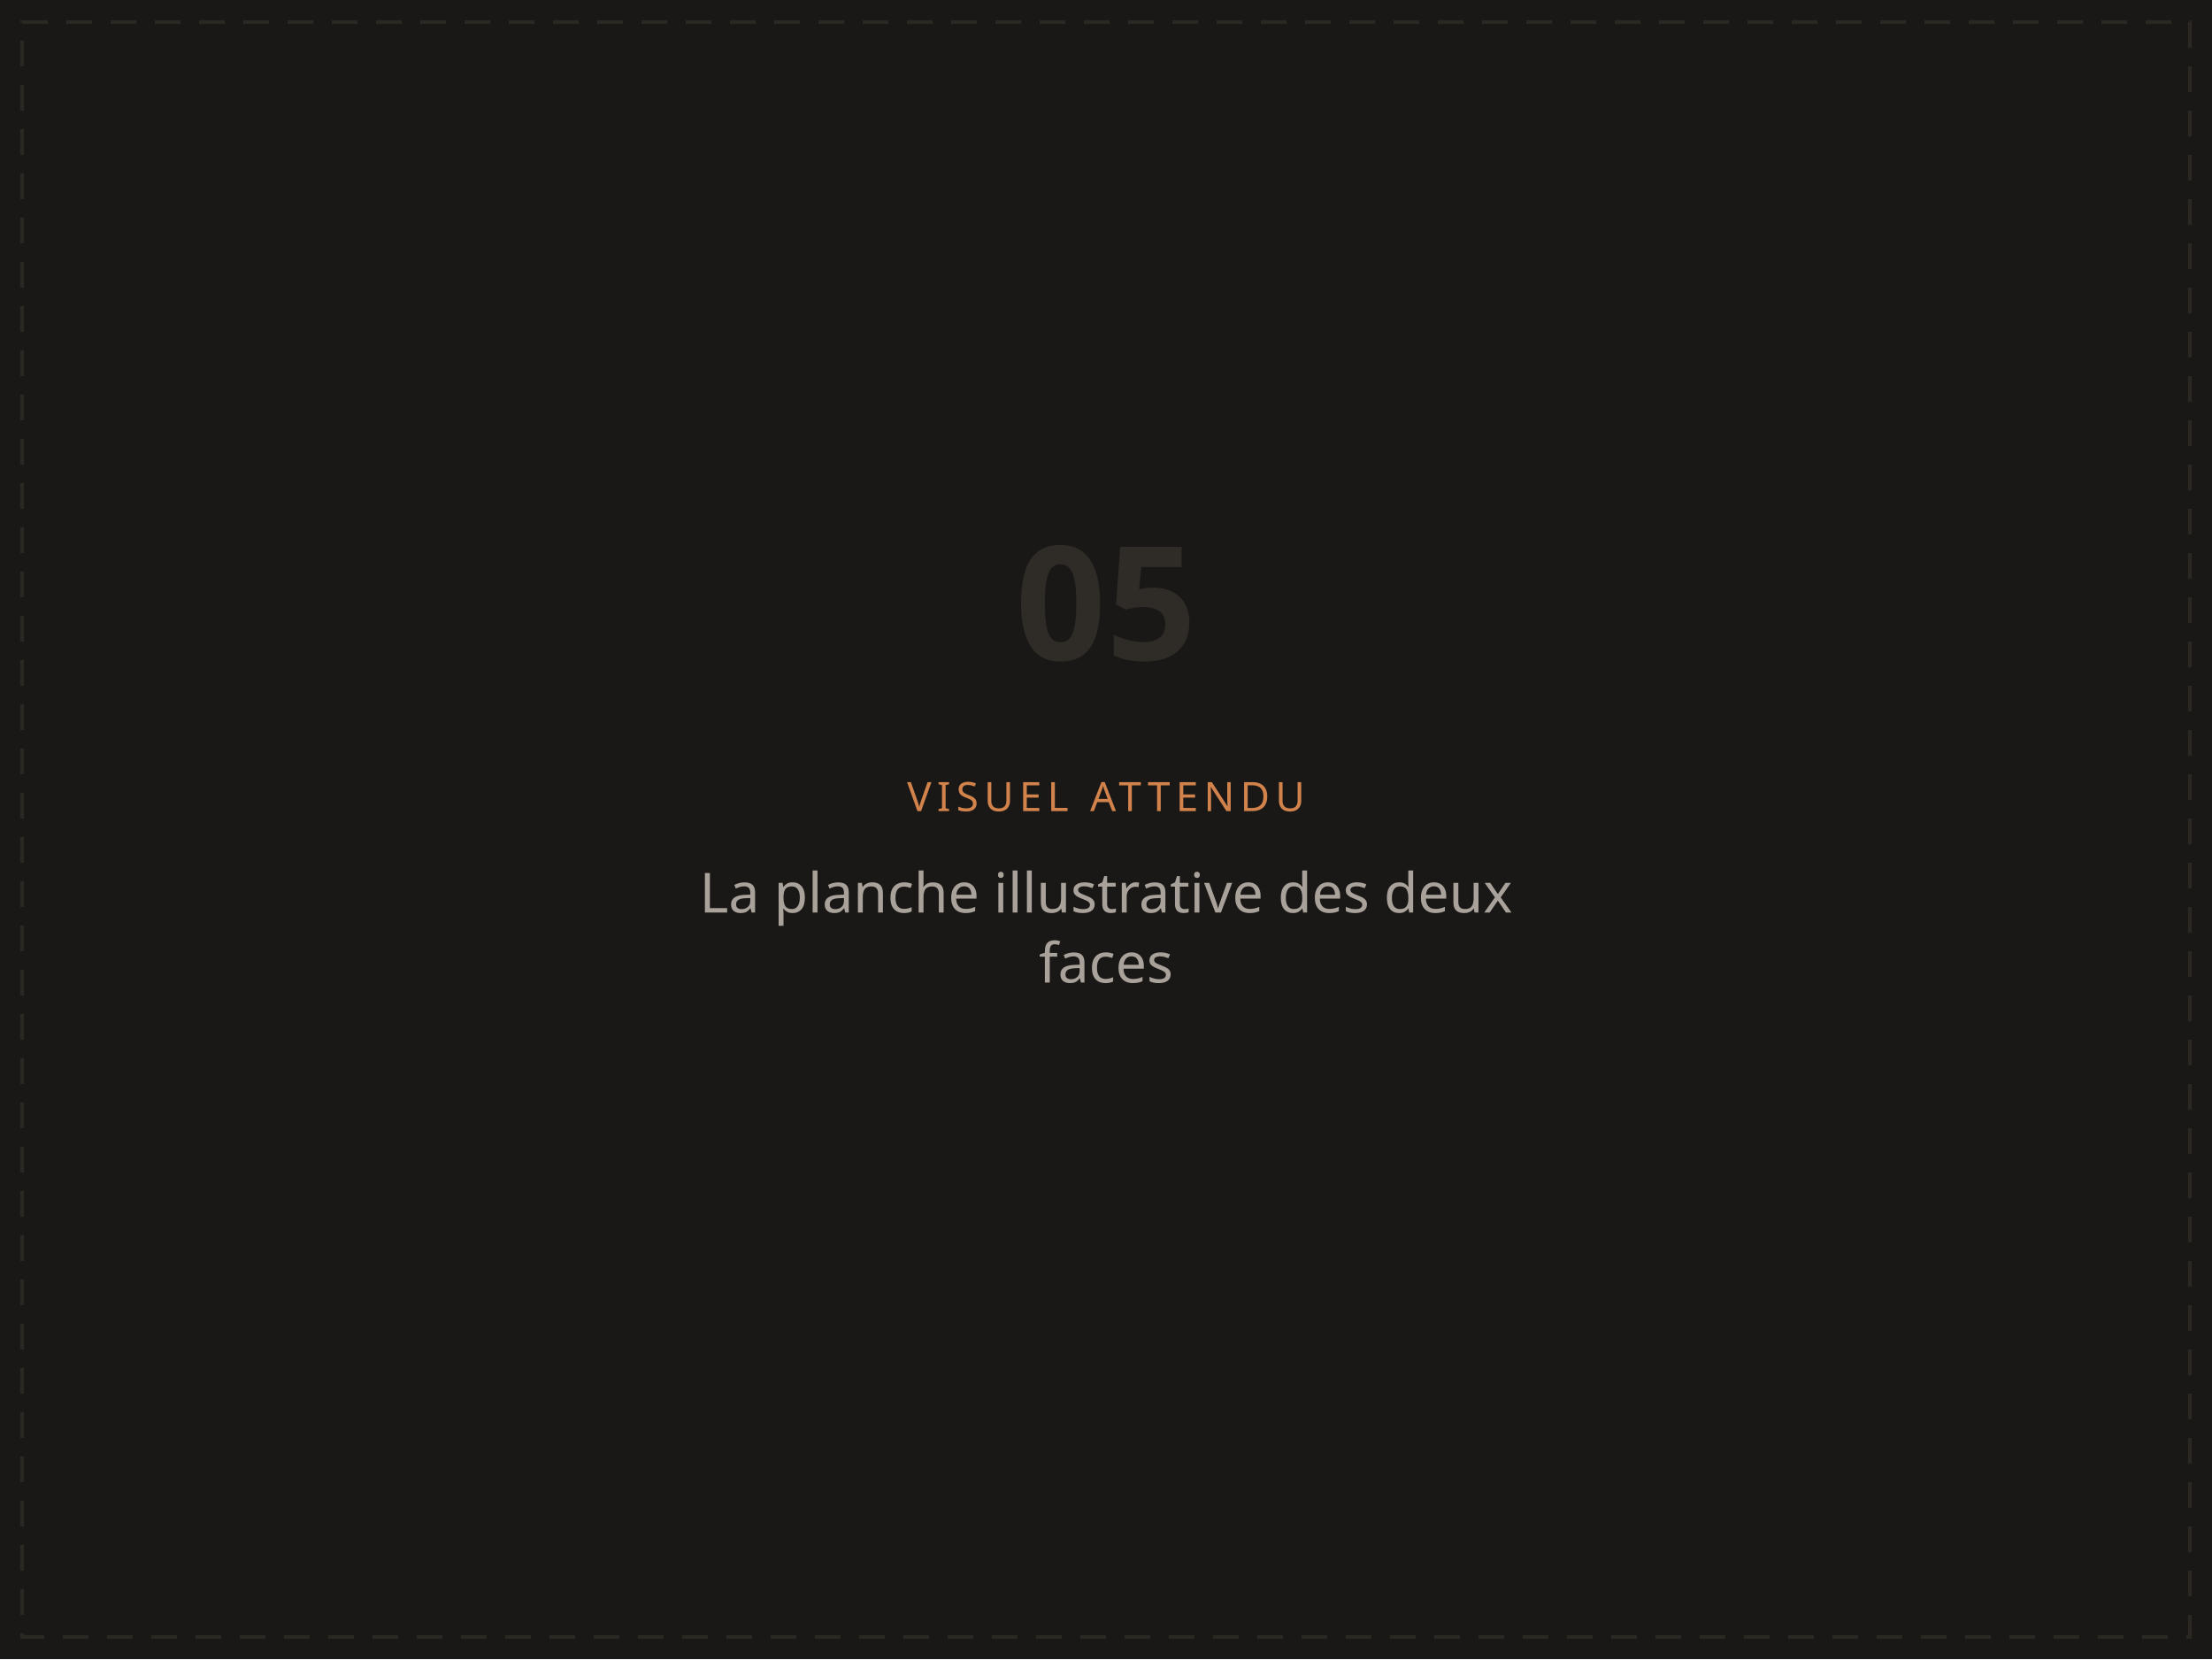
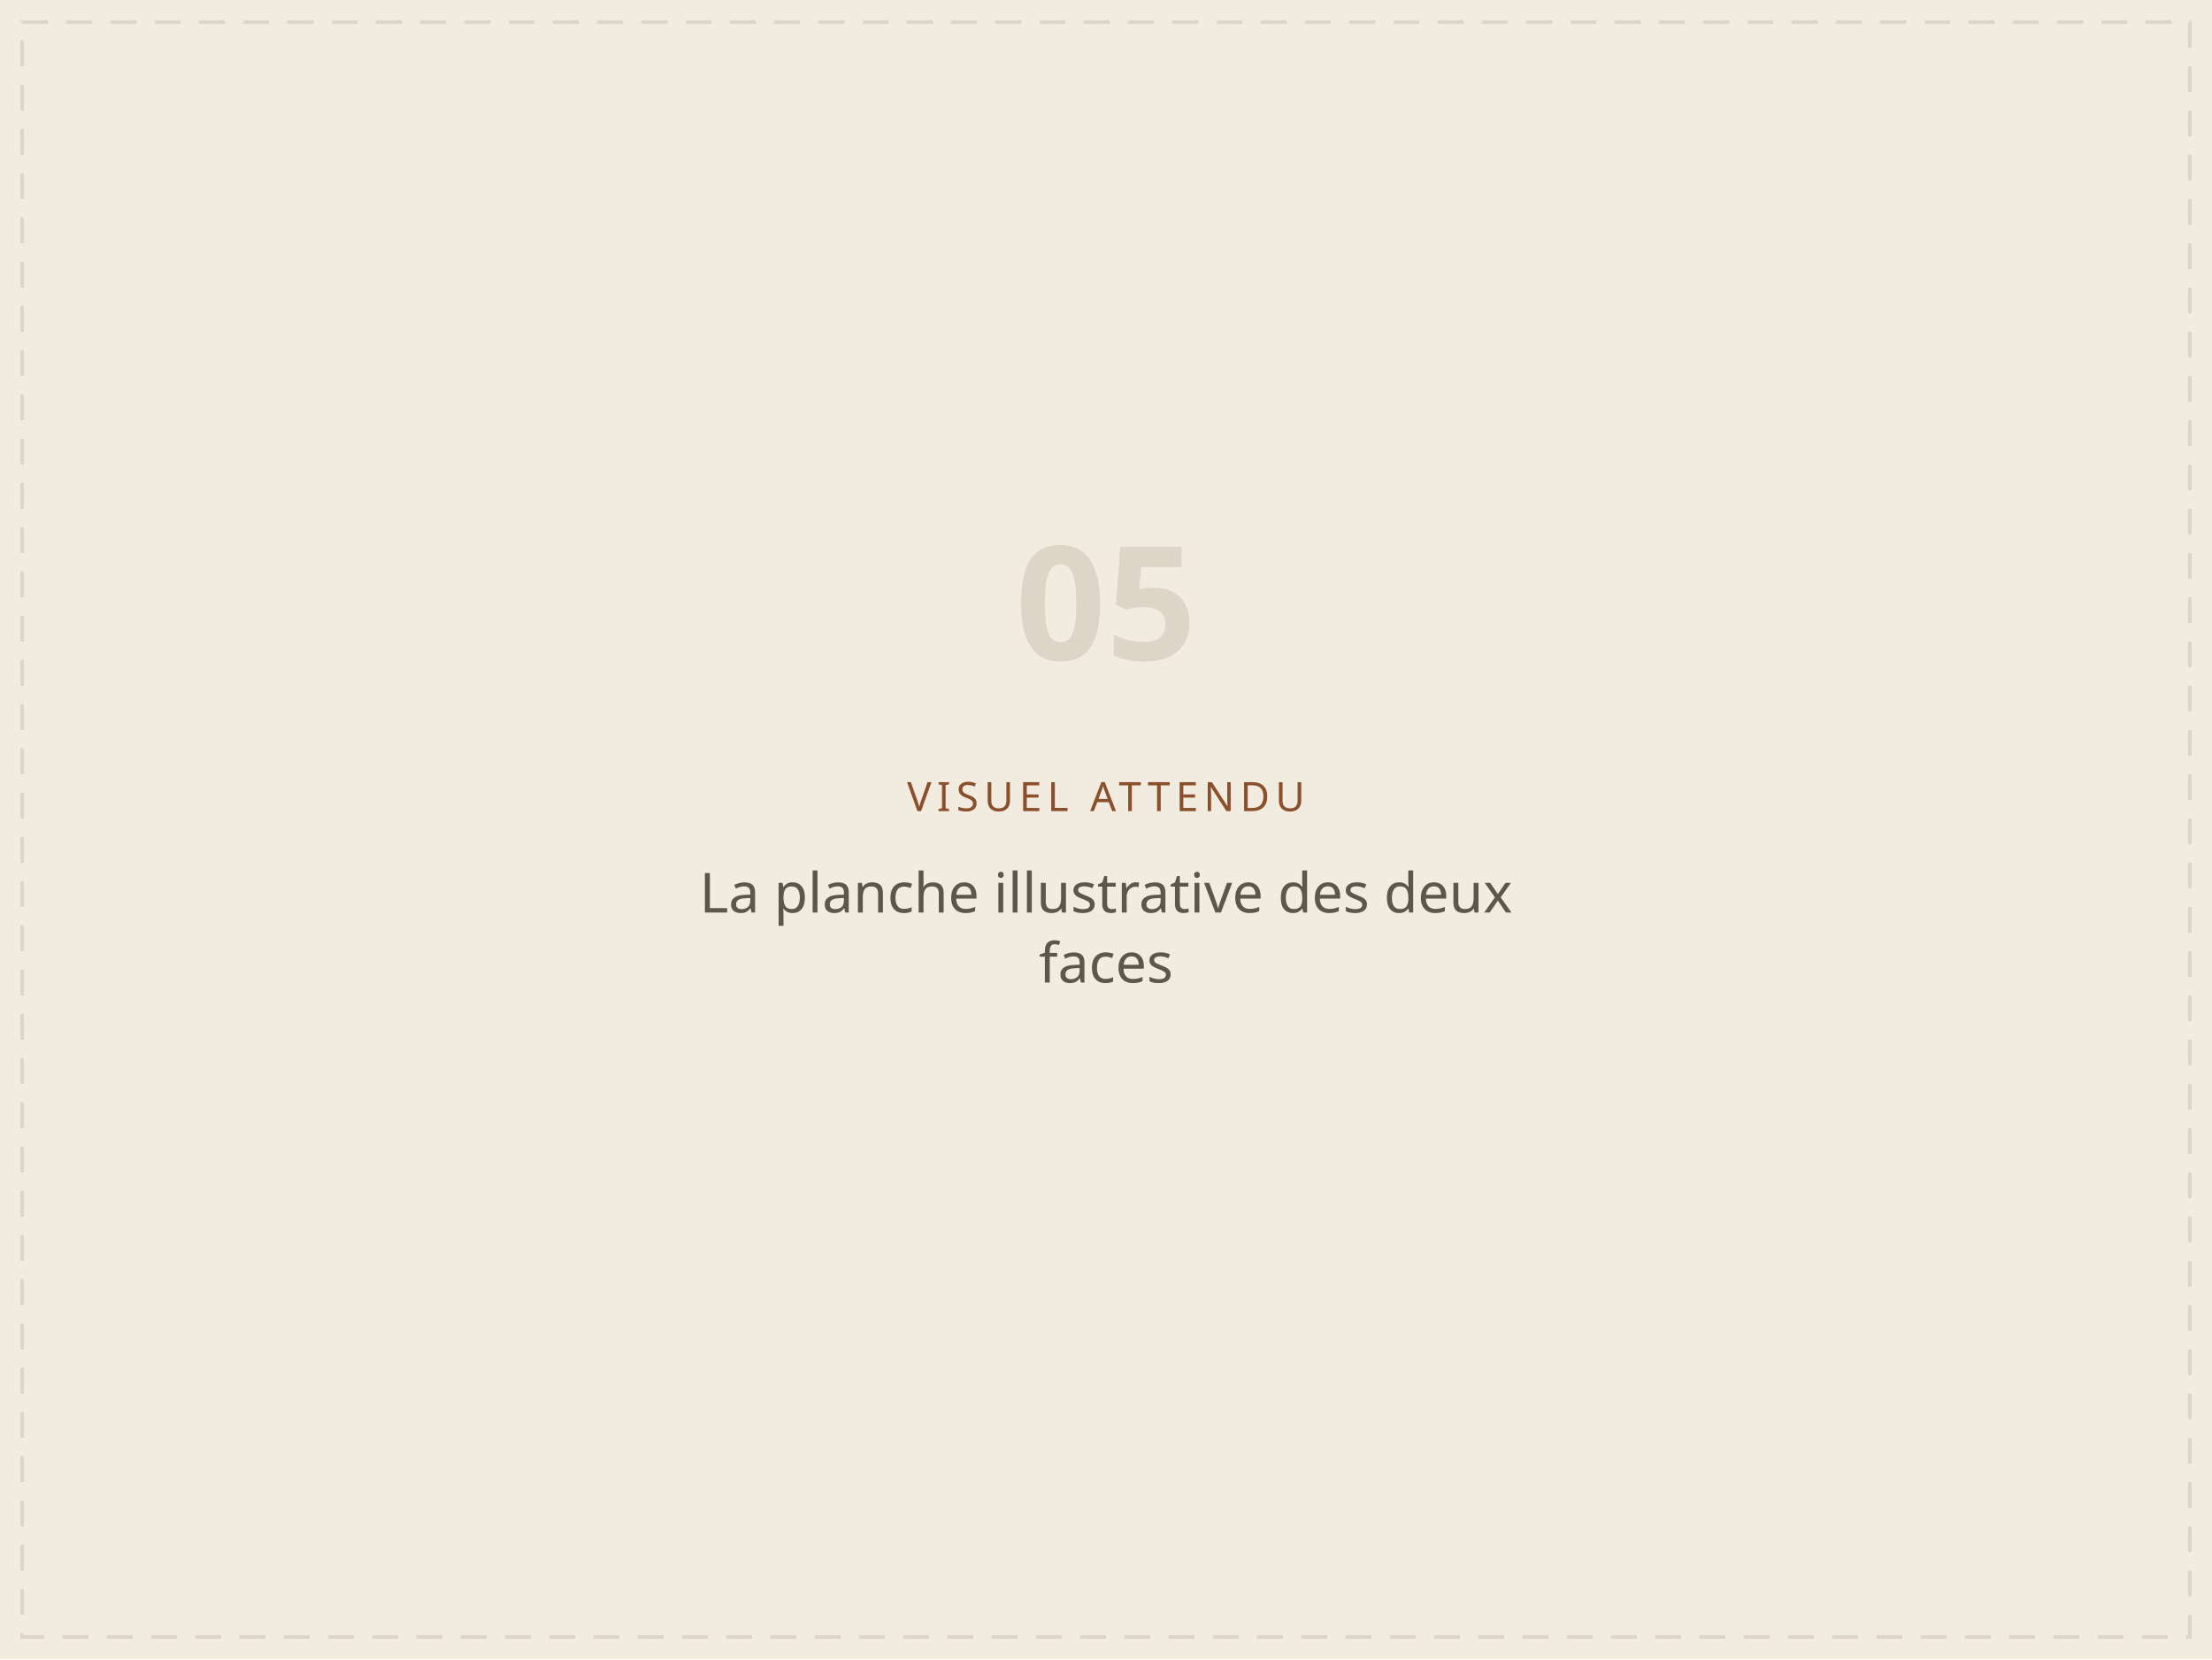
<svg xmlns="http://www.w3.org/2000/svg" viewBox="0 0 1200 900" width="1200" height="900" role="img" aria-label="Emplacement réservé : La planche illustrative des deux faces. Visuel à venir.">
-   <rect width="1200" height="900" fill="#1a1816" />
-   <rect x="12" y="12" width="1176" height="876" fill="none" stroke="#2b2824" stroke-width="2" stroke-dasharray="14 10" />
-   <text x="600" y="358" text-anchor="middle" font-size="86" fill="#2f2b27" font-family="system-ui, sans-serif" font-weight="700">05</text>
-   <text x="600" y="440" text-anchor="middle" font-size="22" fill="#d2834c" font-family="system-ui, sans-serif" letter-spacing="3">VISUEL ATTENDU</text>
-   <text x="600" y="495" text-anchor="middle" font-size="30" fill="#a9a29a" font-family="system-ui, sans-serif">La planche illustrative des deux</text>
-   <text x="600" y="533" text-anchor="middle" font-size="30" fill="#a9a29a" font-family="system-ui, sans-serif">faces</text>
+   <rect width="1200" height="900" fill="#f1ebe0" />
+   <rect x="12" y="12" width="1176" height="876" fill="none" stroke="#ddd5c7" stroke-width="2" stroke-dasharray="14 10" />
+   <text x="600" y="358" text-anchor="middle" font-size="86" fill="#ddd5c7" font-family="system-ui, sans-serif" font-weight="700">05</text>
+   <text x="600" y="440" text-anchor="middle" font-size="22" fill="#8a4f2b" font-family="system-ui, sans-serif" letter-spacing="3">VISUEL ATTENDU</text>
+   <text x="600" y="495" text-anchor="middle" font-size="30" fill="#5c564d" font-family="system-ui, sans-serif">La planche illustrative des deux</text>
+   <text x="600" y="533" text-anchor="middle" font-size="30" fill="#5c564d" font-family="system-ui, sans-serif">faces</text>
</svg>
